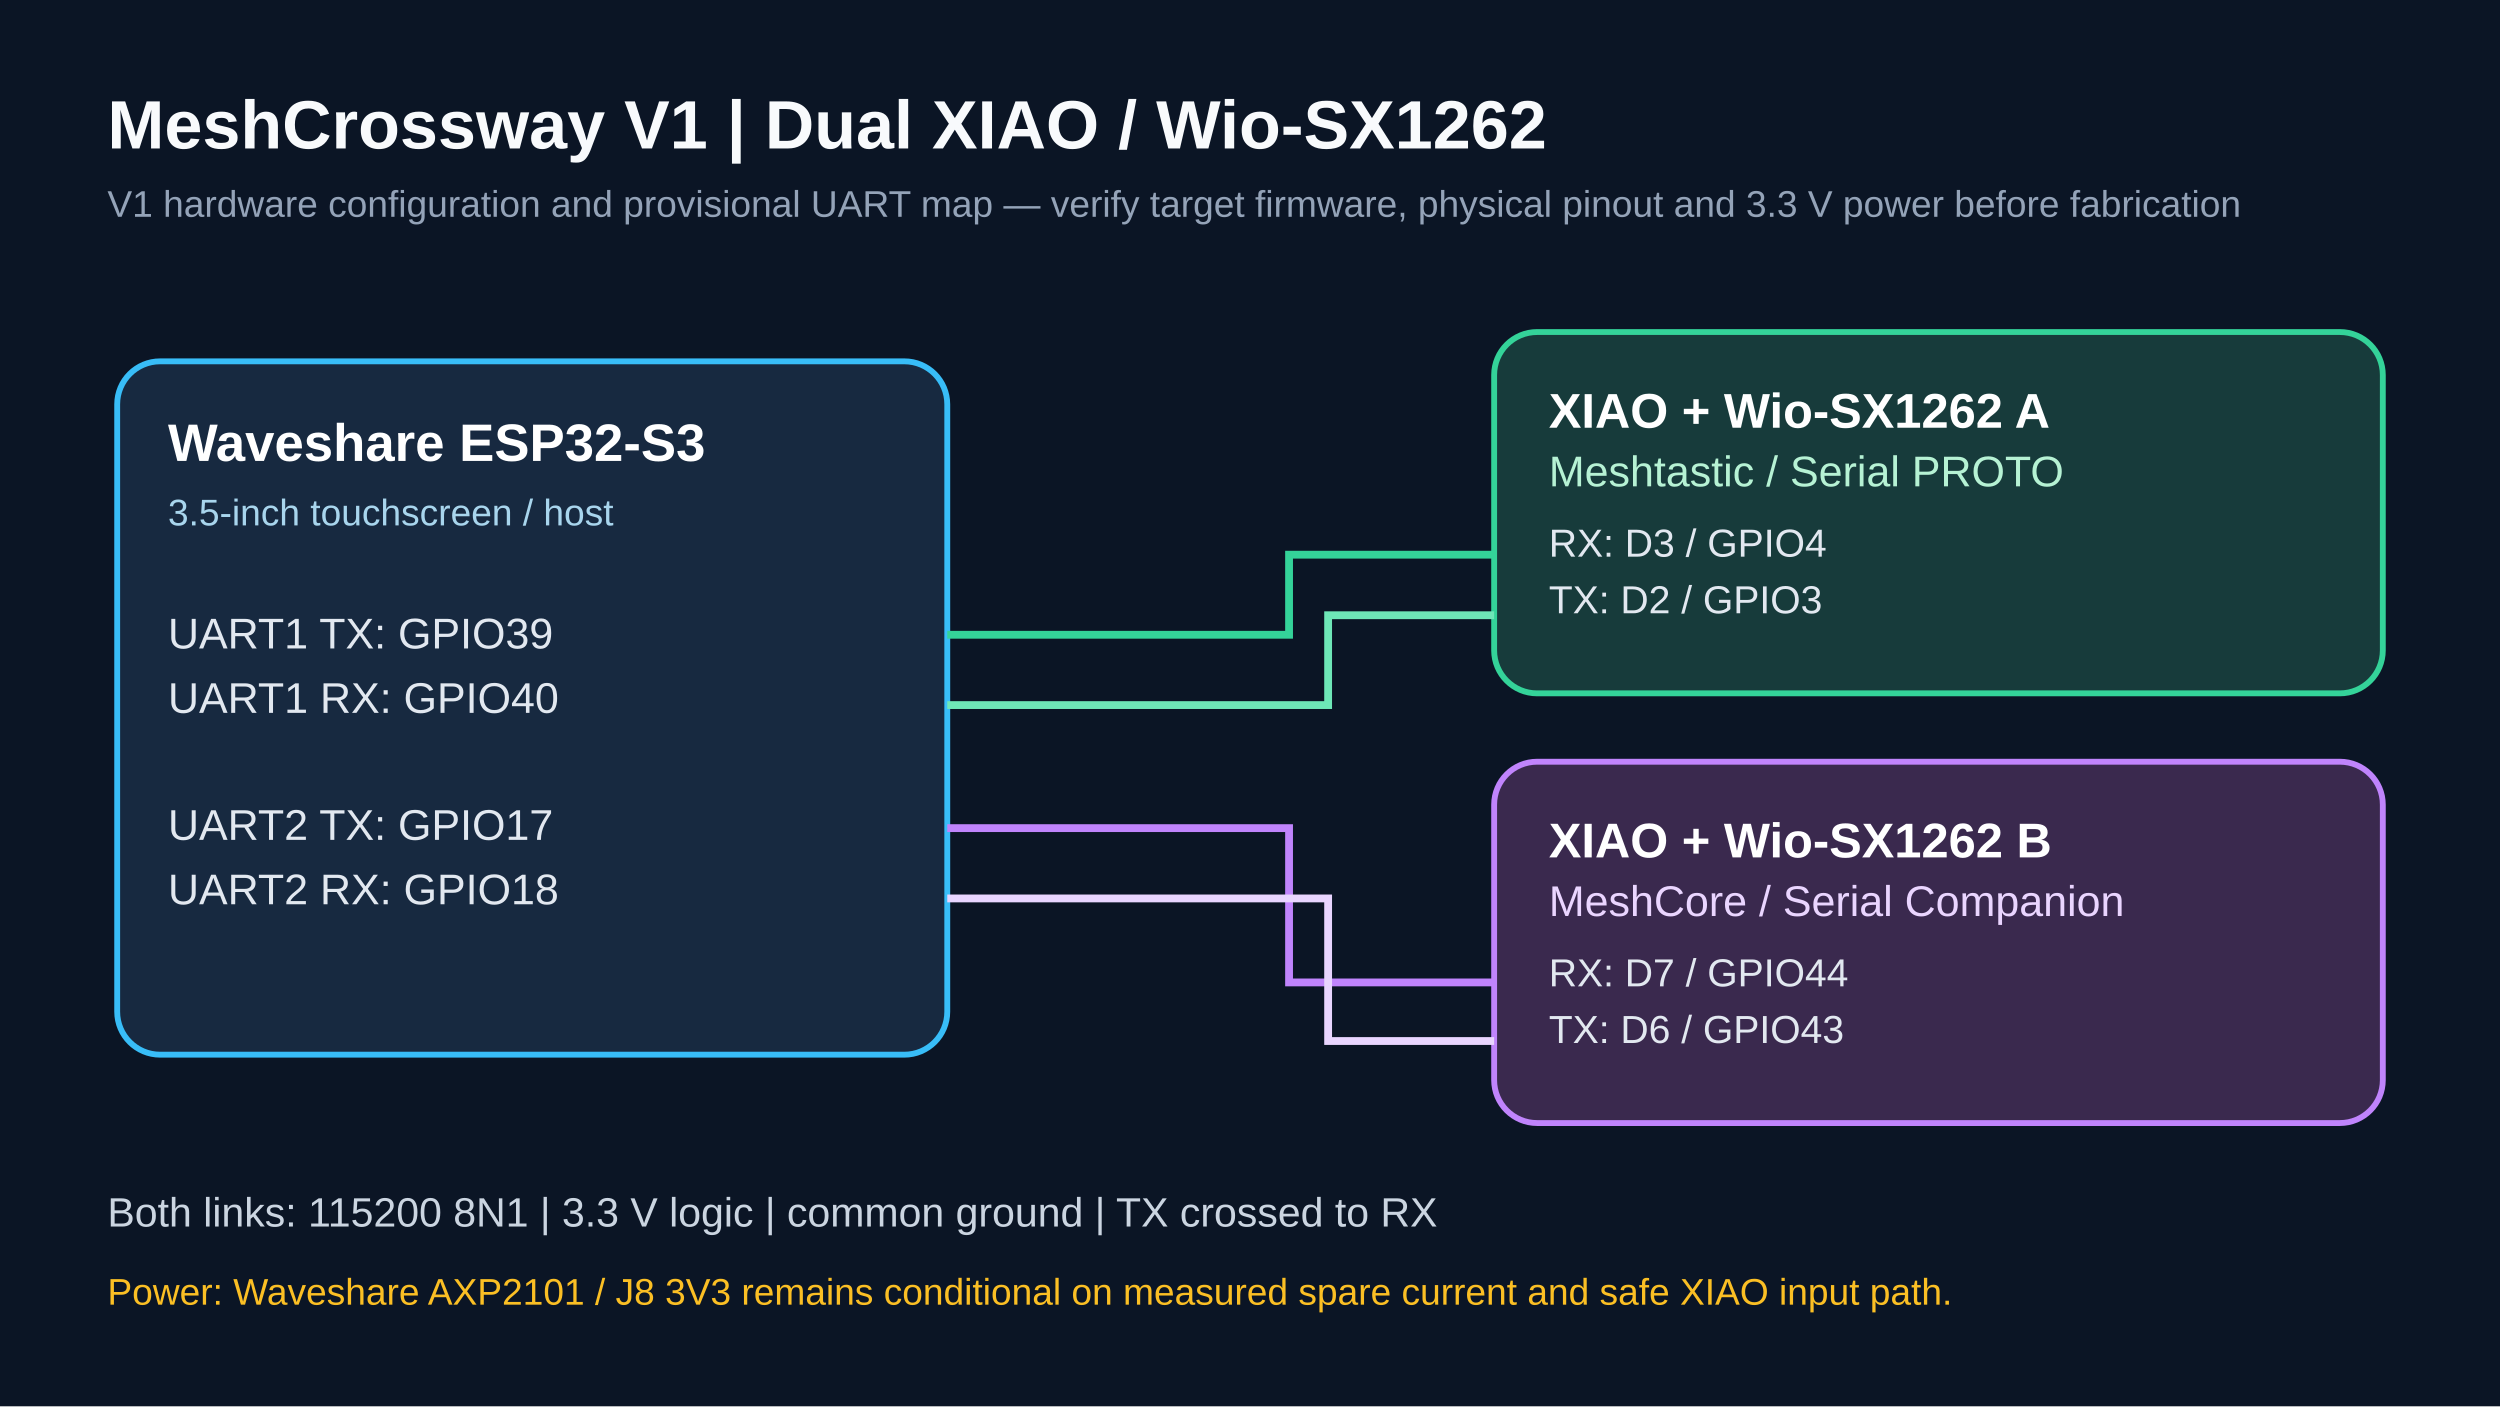
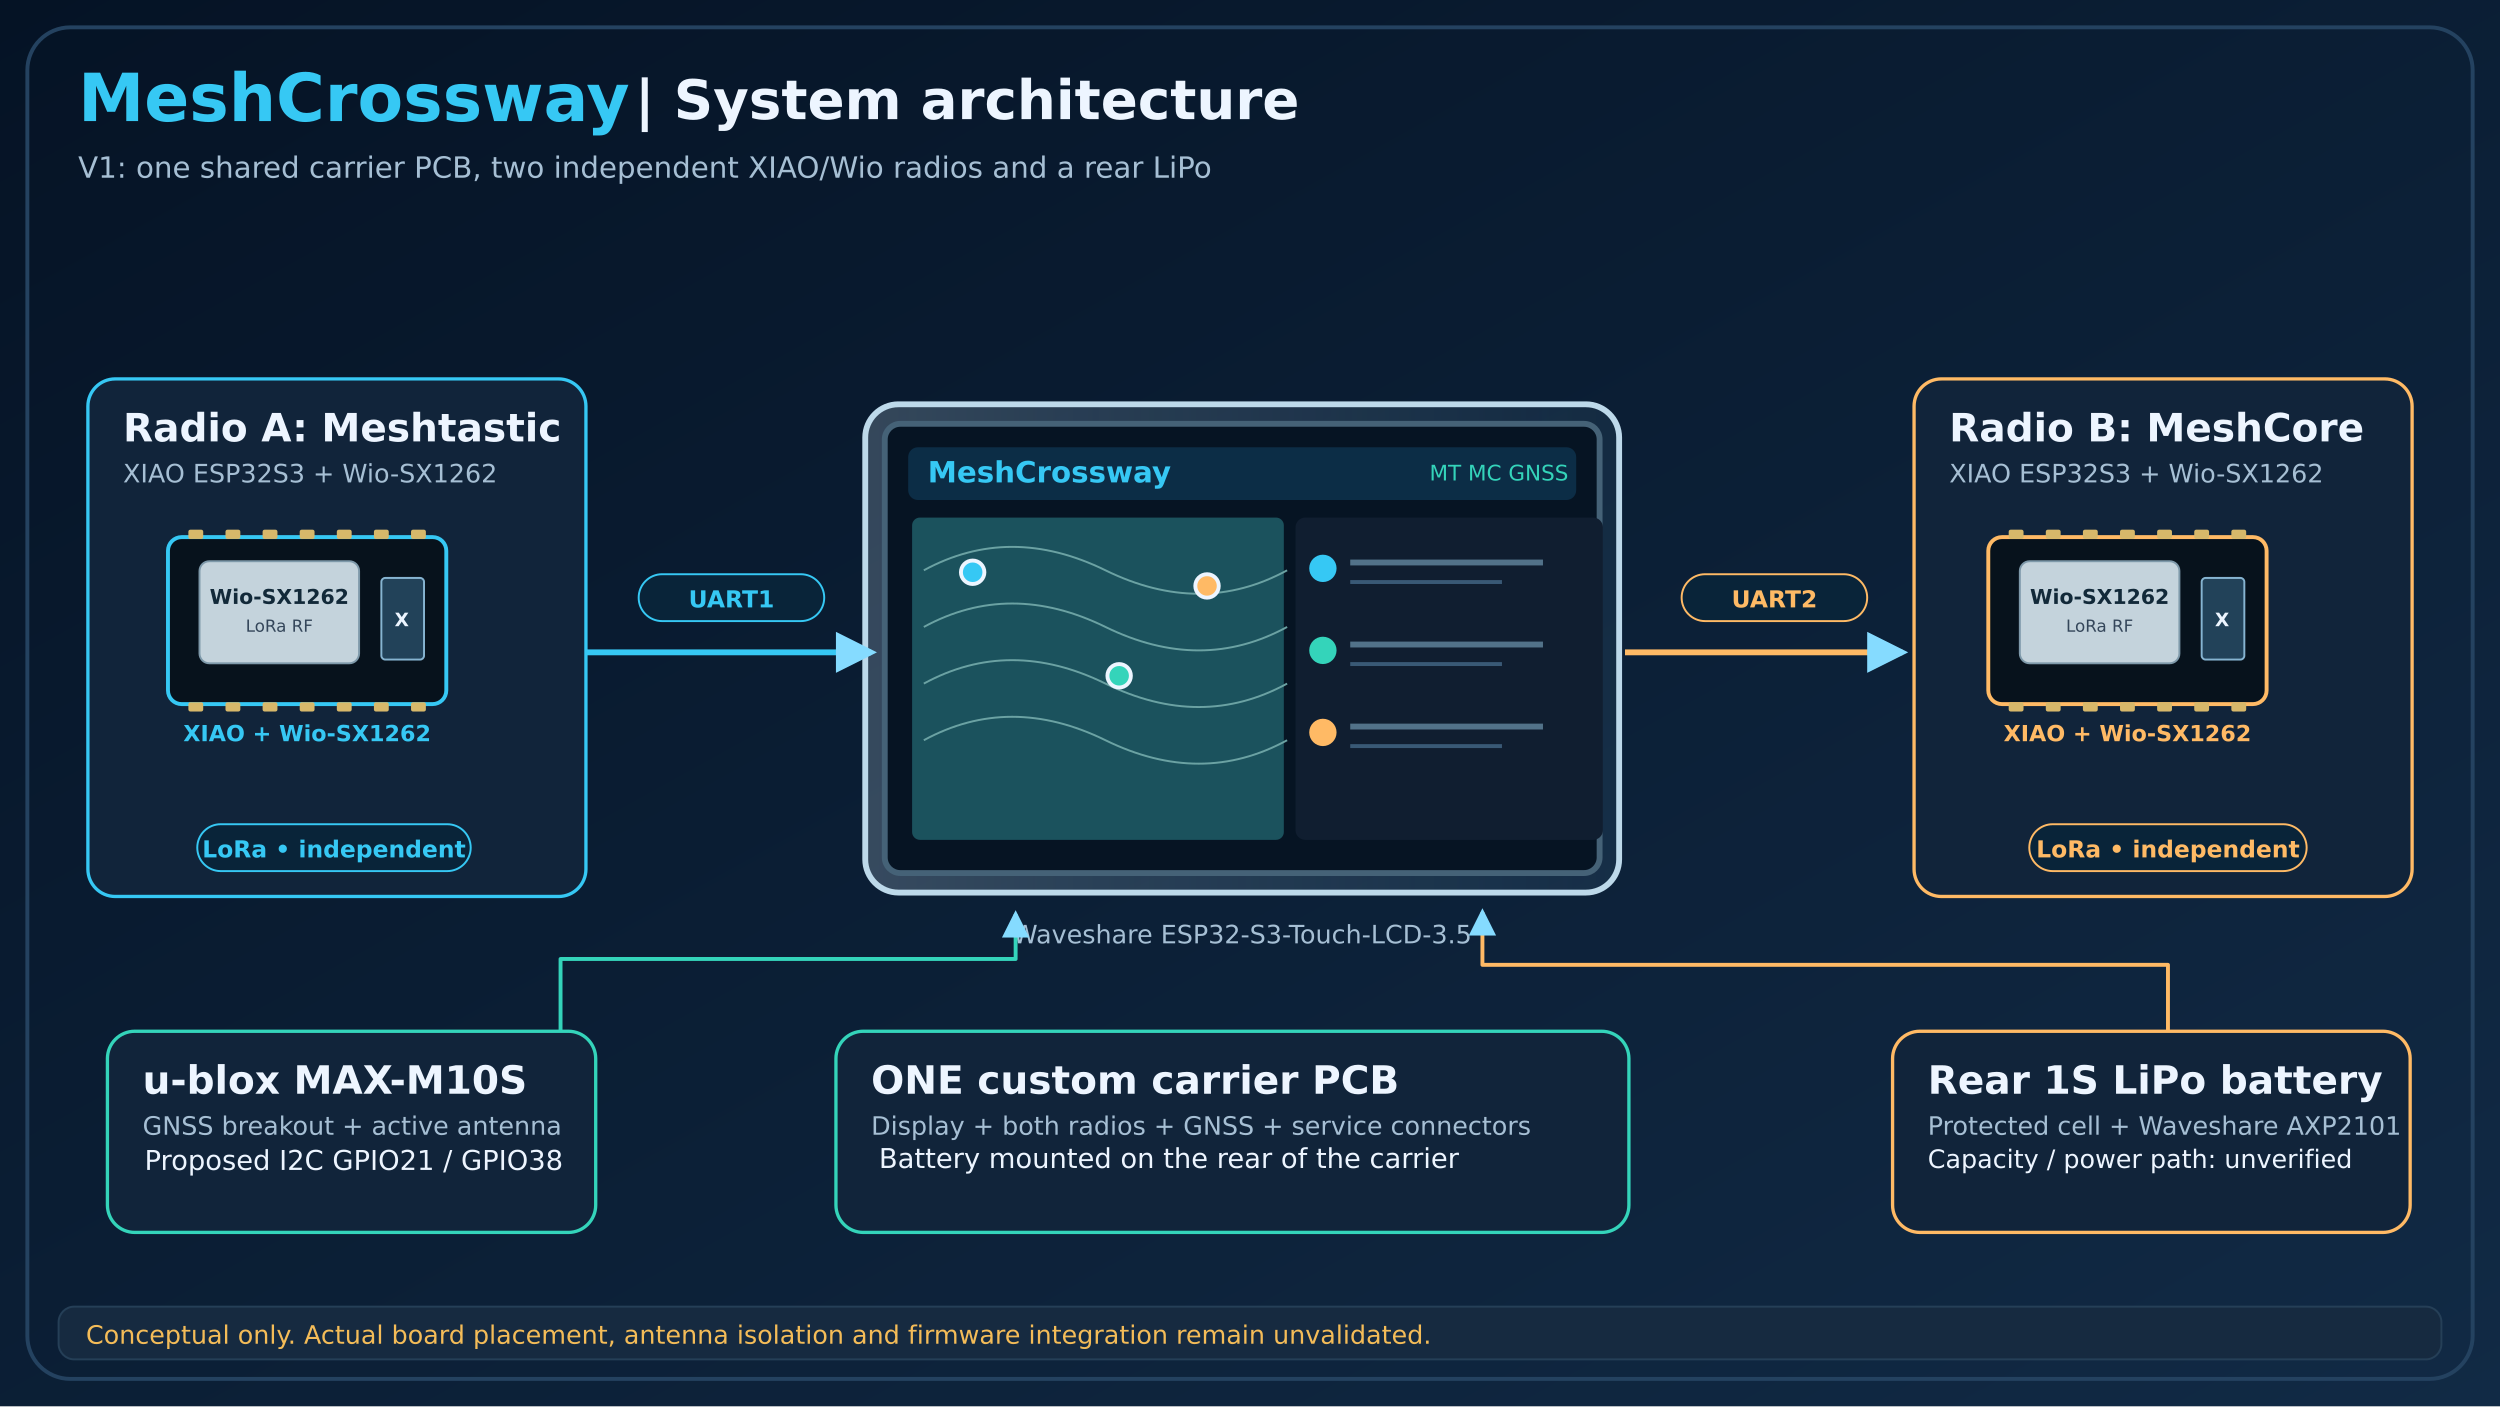
- <svg xmlns="http://www.w3.org/2000/svg" width="1280" height="720" viewBox="0 0 1280 720">
-   <rect width="1280" height="720" fill="#0b1525" />
-   <text x="55" y="76" fill="#f8fafc" font-family="Arial" font-size="35" font-weight="bold">MeshCrossway V1 | Dual XIAO / Wio-SX1262</text>
-   <text x="55" y="111" fill="#94a3b8" font-family="Arial" font-size="19">V1 hardware configuration and provisional UART map — verify target firmware, physical pinout and 3.3 V power before fabrication</text>
-   <rect x="60" y="185" width="425" height="355" rx="22" fill="#172940" stroke="#38bdf8" stroke-width="3" />
-   <text x="86" y="236" fill="#ffffff" font-family="Arial" font-size="27" font-weight="bold">Waveshare ESP32-S3</text>
-   <text x="86" y="269" fill="#a8d5ed" font-family="Arial" font-size="19">3.5-inch touchscreen / host</text>
-   <text x="86" y="332" fill="#e2e8f0" font-family="Arial" font-size="22">UART1 TX: GPIO39</text>
-   <text x="86" y="365" fill="#e2e8f0" font-family="Arial" font-size="22">UART1 RX: GPIO40</text>
-   <text x="86" y="430" fill="#e2e8f0" font-family="Arial" font-size="22">UART2 TX: GPIO17</text>
-   <text x="86" y="463" fill="#e2e8f0" font-family="Arial" font-size="22">UART2 RX: GPIO18</text>
-   <rect x="765" y="170" width="455" height="185" rx="22" fill="#173b3b" stroke="#34d399" stroke-width="3" />
-   <text x="793" y="219" fill="#ffffff" font-family="Arial" font-size="25" font-weight="bold">XIAO + Wio-SX1262 A</text>
-   <text x="793" y="249" fill="#b6f2d4" font-family="Arial" font-size="22">Meshtastic / Serial PROTO</text>
-   <text x="793" y="285" fill="#e2e8f0" font-family="Arial" font-size="20">RX: D3 / GPIO4</text>
-   <text x="793" y="314" fill="#e2e8f0" font-family="Arial" font-size="20">TX: D2 / GPIO3</text>
-   <rect x="765" y="390" width="455" height="185" rx="22" fill="#3a294e" stroke="#c084fc" stroke-width="3" />
-   <text x="793" y="439" fill="#ffffff" font-family="Arial" font-size="25" font-weight="bold">XIAO + Wio-SX1262 B</text>
-   <text x="793" y="469" fill="#ead5ff" font-family="Arial" font-size="22">MeshCore / Serial Companion</text>
-   <text x="793" y="505" fill="#e2e8f0" font-family="Arial" font-size="20">RX: D7 / GPIO44</text>
-   <text x="793" y="534" fill="#e2e8f0" font-family="Arial" font-size="20">TX: D6 / GPIO43</text>
-   <g fill="none" stroke-width="4">
-     <path d="M485 325H660V284H765" stroke="#34d399" />
-     <path d="M485 361H680V315H765" stroke="#6ee7b7" />
-     <path d="M485 424H660V503H765" stroke="#c084fc" />
-     <path d="M485 460H680V533H765" stroke="#e9d5ff" />
-   </g>
-   <text x="55" y="628" fill="#cbd5e1" font-family="Arial" font-size="21">Both links: 115200 8N1 | 3.3 V logic | common ground | TX crossed to RX</text>
-   <text x="55" y="668" fill="#fbbf24" font-family="Arial" font-size="19">Power: Waveshare AXP2101 / J8 3V3 remains conditional on measured spare current and safe XIAO input path.</text>
+ <svg xmlns="http://www.w3.org/2000/svg" width="1280" height="720" viewBox="0 0 1280 720" role="img" aria-label="System architecture">
+   <defs>
+     <linearGradient id="bg" x1="0" y1="0" x2="1" y2="1">
+       <stop offset="0" stop-color="#051325" />
+       <stop offset="1" stop-color="#112a45" />
+     </linearGradient>
+     <linearGradient id="glass" x1="0" x2="1">
+       <stop offset="0" stop-color="#d9efff" stop-opacity="0.21" />
+       <stop offset="1" stop-color="#8bd0f5" stop-opacity="0.07" />
+     </linearGradient>
+     <marker id="arr" markerWidth="7" markerHeight="7" refX="6" refY="3.5" orient="auto" markerUnits="strokeWidth">
+       <path d="M0 0 L7 3.5 L0 7 z" fill="#85dbff" />
+     </marker>
+     <marker id="arr2" markerWidth="7" markerHeight="7" refX="6" refY="3.5" orient="auto" markerUnits="strokeWidth">
+       <path d="M0 0 L7 3.5 L0 7 z" fill="#ffba65" />
+     </marker>
+   </defs>
+   <rect x="0" y="0" width="1280" height="720" rx="0" fill="url(#bg)" stroke="none" stroke-width="1" />
+   <rect x="14" y="14" width="1252" height="692" rx="22" fill="none" stroke="#244260" stroke-width="2" />
+   <text x="40" y="62" font-family="DejaVu Sans,Arial,sans-serif" font-size="34" fill="#36c8f4" font-weight="bold">MeshCrossway</text>
+   <text x="325" y="61" font-family="DejaVu Sans,Arial,sans-serif" font-size="28" fill="#edf5ff" font-weight="bold">| System architecture</text>
+   <text x="40" y="91" font-family="DejaVu Sans,Arial,sans-serif" font-size="15" fill="#a6bfd4" font-weight="normal">V1: one shared carrier PCB, two independent XIAO/Wio radios and a rear LiPo</text>
+   <rect x="30" y="669" width="1220" height="27" rx="8" fill="#162a40" stroke="#253f57" stroke-width="1" />
+   <text x="44" y="688" font-family="DejaVu Sans,Arial,sans-serif" font-size="13" fill="#f4bc58" font-weight="normal">Conceptual only. Actual board placement, antenna isolation and firmware integration remain unvalidated.</text>
+   <rect x="45" y="194" width="255" height="265" rx="14" fill="#11243a" stroke="#36c8f4" stroke-width="1.7" />
+   <text x="63" y="226" font-family="DejaVu Sans,Arial,sans-serif" font-size="20" fill="#edf5ff" font-weight="bold">Radio A: Meshtastic</text>
+   <text x="63" y="247" font-family="DejaVu Sans,Arial,sans-serif" font-size="13" fill="#a6bfd4" font-weight="normal">XIAO ESP32S3 + Wio-SX1262</text>
+   <rect x="86" y="275" width="142.5" height="85.5" rx="7" fill="#07121c" stroke="#36c8f4" stroke-width="2" />
+   <rect x="96.45" y="271.2" width="7.6" height="4.75" rx="1" fill="#d7b86a" stroke="none" stroke-width="1" />
+   <rect x="96.45" y="359.55" width="7.6" height="4.75" rx="1" fill="#d7b86a" stroke="none" stroke-width="1" />
+   <rect x="115.45" y="271.2" width="7.6" height="4.75" rx="1" fill="#d7b86a" stroke="none" stroke-width="1" />
+   <rect x="115.45" y="359.55" width="7.6" height="4.75" rx="1" fill="#d7b86a" stroke="none" stroke-width="1" />
+   <rect x="134.45" y="271.2" width="7.6" height="4.75" rx="1" fill="#d7b86a" stroke="none" stroke-width="1" />
+   <rect x="134.45" y="359.55" width="7.6" height="4.75" rx="1" fill="#d7b86a" stroke="none" stroke-width="1" />
+   <rect x="153.45" y="271.2" width="7.6" height="4.75" rx="1" fill="#d7b86a" stroke="none" stroke-width="1" />
+   <rect x="153.45" y="359.55" width="7.6" height="4.75" rx="1" fill="#d7b86a" stroke="none" stroke-width="1" />
+   <rect x="172.45" y="271.2" width="7.6" height="4.75" rx="1" fill="#d7b86a" stroke="none" stroke-width="1" />
+   <rect x="172.45" y="359.55" width="7.6" height="4.75" rx="1" fill="#d7b86a" stroke="none" stroke-width="1" />
+   <rect x="191.45" y="271.2" width="7.6" height="4.75" rx="1" fill="#d7b86a" stroke="none" stroke-width="1" />
+   <rect x="191.45" y="359.55" width="7.6" height="4.75" rx="1" fill="#d7b86a" stroke="none" stroke-width="1" />
+   <rect x="210.45" y="271.2" width="7.6" height="4.75" rx="1" fill="#d7b86a" stroke="none" stroke-width="1" />
+   <rect x="210.45" y="359.55" width="7.6" height="4.75" rx="1" fill="#d7b86a" stroke="none" stroke-width="1" />
+   <rect x="102.15" y="287.35" width="81.7" height="52.25" rx="5" fill="#c4d3dc" stroke="#7e99aa" stroke-width="1" />
+   <text x="143.0" y="309.2" font-family="DejaVu Sans,Arial,sans-serif" font-size="10.45" fill="#122939" font-weight="bold" text-anchor="middle">Wio-SX1262</text>
+   <text x="143.0" y="323.45" font-family="DejaVu Sans,Arial,sans-serif" font-size="8.55" fill="#34465a" font-weight="normal" text-anchor="middle">LoRa RF</text>
+   <rect x="195.25" y="295.9" width="21.85" height="41.8" rx="2" fill="#224259" stroke="#86b4d1" stroke-width="1" />
+   <text x="205.7" y="320.6" font-family="DejaVu Sans,Arial,sans-serif" font-size="9.5" fill="#edf5ff" font-weight="bold" text-anchor="middle">X</text>
+   <text x="157.25" y="379.5" font-family="DejaVu Sans,Arial,sans-serif" font-size="11.4" fill="#36c8f4" font-weight="bold" text-anchor="middle">XIAO + Wio-SX1262</text>
+   <rect x="101" y="422" width="140" height="24" rx="12" fill="#092439" stroke="#36c8f4" stroke-width="1" />
+   <text x="171.0" y="439" font-family="DejaVu Sans,Arial,sans-serif" font-size="12" fill="#36c8f4" font-weight="bold" text-anchor="middle">LoRa • independent</text>
+   <rect x="443" y="207" width="386" height="250" rx="17" fill="url(#glass)" stroke="#bdd9ea" stroke-width="3" />
+   <rect x="453" y="217" width="366" height="230" rx="8" fill="#061423" stroke="#456277" stroke-width="3" />
+   <rect x="465" y="229" width="342" height="27" rx="5" fill="#0c2d46" stroke="none" stroke-width="1" />
+   <text x="475" y="247" font-family="DejaVu Sans,Arial,sans-serif" font-size="15" fill="#36c8f4" font-weight="bold">MeshCrossway</text>
+   <text x="803" y="246" font-family="DejaVu Sans,Arial,sans-serif" font-size="11" fill="#34d4ba" font-weight="normal" text-anchor="end">MT   MC   GNSS</text>
+   <rect x="467" y="265" width="190.32" height="165" rx="4" fill="#1b525d" stroke="none" stroke-width="1" />
+   <path d="M 473 292 q 44 -24 93 0 t 93 0" fill="none" stroke="#6ba2a3" stroke-width="1" stroke-linejoin="round" />
+   <path d="M 473 321 q 44 -24 93 0 t 93 0" fill="none" stroke="#6ba2a3" stroke-width="1" stroke-linejoin="round" />
+   <path d="M 473 350 q 44 -24 93 0 t 93 0" fill="none" stroke="#6ba2a3" stroke-width="1" stroke-linejoin="round" />
+   <path d="M 473 379 q 44 -24 93 0 t 93 0" fill="none" stroke="#6ba2a3" stroke-width="1" stroke-linejoin="round" />
+   <circle cx="498" cy="293" r="6" fill="#36c8f4" stroke="#edf5ff" stroke-width="2" />
+   <circle cx="573" cy="346" r="6" fill="#34d4ba" stroke="#edf5ff" stroke-width="2" />
+   <circle cx="618" cy="300" r="6" fill="#ffba65" stroke="#edf5ff" stroke-width="2" />
+   <rect x="663.32" y="265" width="157.38" height="165" rx="5" fill="#101e30" stroke="none" stroke-width="1" />
+   <circle cx="677.32" cy="291" r="7" fill="#36c8f4" stroke="none" stroke-width="1" />
+   <line x1="691.32" y1="288" x2="790" y2="288" stroke="#527289" stroke-width="3" />
+   <line x1="691.32" y1="298" x2="769" y2="298" stroke="#395975" stroke-width="2" />
+   <circle cx="677.32" cy="333" r="7" fill="#34d4ba" stroke="none" stroke-width="1" />
+   <line x1="691.32" y1="330" x2="790" y2="330" stroke="#527289" stroke-width="3" />
+   <line x1="691.32" y1="340" x2="769" y2="340" stroke="#395975" stroke-width="2" />
+   <circle cx="677.32" cy="375" r="7" fill="#ffba65" stroke="none" stroke-width="1" />
+   <line x1="691.32" y1="372" x2="790" y2="372" stroke="#527289" stroke-width="3" />
+   <line x1="691.32" y1="382" x2="769" y2="382" stroke="#395975" stroke-width="2" />
+   <text x="636.0" y="483" font-family="DejaVu Sans,Arial,sans-serif" font-size="13" fill="#a6bfd4" font-weight="normal" text-anchor="middle">Waveshare ESP32-S3-Touch-LCD-3.5</text>
+   <rect x="980" y="194" width="255" height="265" rx="14" fill="#11243a" stroke="#ffba65" stroke-width="1.7" />
+   <text x="998" y="226" font-family="DejaVu Sans,Arial,sans-serif" font-size="20" fill="#edf5ff" font-weight="bold">Radio B: MeshCore</text>
+   <text x="998" y="247" font-family="DejaVu Sans,Arial,sans-serif" font-size="13" fill="#a6bfd4" font-weight="normal">XIAO ESP32S3 + Wio-SX1262</text>
+   <rect x="1018" y="275" width="142.5" height="85.5" rx="7" fill="#07121c" stroke="#ffba65" stroke-width="2" />
+   <rect x="1028.45" y="271.2" width="7.6" height="4.75" rx="1" fill="#d7b86a" stroke="none" stroke-width="1" />
+   <rect x="1028.45" y="359.55" width="7.6" height="4.75" rx="1" fill="#d7b86a" stroke="none" stroke-width="1" />
+   <rect x="1047.45" y="271.2" width="7.6" height="4.75" rx="1" fill="#d7b86a" stroke="none" stroke-width="1" />
+   <rect x="1047.45" y="359.55" width="7.6" height="4.75" rx="1" fill="#d7b86a" stroke="none" stroke-width="1" />
+   <rect x="1066.45" y="271.2" width="7.6" height="4.75" rx="1" fill="#d7b86a" stroke="none" stroke-width="1" />
+   <rect x="1066.45" y="359.55" width="7.6" height="4.75" rx="1" fill="#d7b86a" stroke="none" stroke-width="1" />
+   <rect x="1085.45" y="271.2" width="7.6" height="4.75" rx="1" fill="#d7b86a" stroke="none" stroke-width="1" />
+   <rect x="1085.45" y="359.55" width="7.6" height="4.75" rx="1" fill="#d7b86a" stroke="none" stroke-width="1" />
+   <rect x="1104.45" y="271.2" width="7.6" height="4.75" rx="1" fill="#d7b86a" stroke="none" stroke-width="1" />
+   <rect x="1104.45" y="359.55" width="7.6" height="4.75" rx="1" fill="#d7b86a" stroke="none" stroke-width="1" />
+   <rect x="1123.45" y="271.2" width="7.6" height="4.75" rx="1" fill="#d7b86a" stroke="none" stroke-width="1" />
+   <rect x="1123.45" y="359.55" width="7.6" height="4.75" rx="1" fill="#d7b86a" stroke="none" stroke-width="1" />
+   <rect x="1142.45" y="271.2" width="7.6" height="4.75" rx="1" fill="#d7b86a" stroke="none" stroke-width="1" />
+   <rect x="1142.45" y="359.55" width="7.6" height="4.75" rx="1" fill="#d7b86a" stroke="none" stroke-width="1" />
+   <rect x="1034.15" y="287.35" width="81.7" height="52.25" rx="5" fill="#c4d3dc" stroke="#7e99aa" stroke-width="1" />
+   <text x="1075.0" y="309.2" font-family="DejaVu Sans,Arial,sans-serif" font-size="10.45" fill="#122939" font-weight="bold" text-anchor="middle">Wio-SX1262</text>
+   <text x="1075.0" y="323.45" font-family="DejaVu Sans,Arial,sans-serif" font-size="8.55" fill="#34465a" font-weight="normal" text-anchor="middle">LoRa RF</text>
+   <rect x="1127.25" y="295.9" width="21.85" height="41.8" rx="2" fill="#224259" stroke="#86b4d1" stroke-width="1" />
+   <text x="1137.7" y="320.6" font-family="DejaVu Sans,Arial,sans-serif" font-size="9.5" fill="#edf5ff" font-weight="bold" text-anchor="middle">X</text>
+   <text x="1089.25" y="379.5" font-family="DejaVu Sans,Arial,sans-serif" font-size="11.4" fill="#ffba65" font-weight="bold" text-anchor="middle">XIAO + Wio-SX1262</text>
+   <rect x="1039" y="422" width="142" height="24" rx="12" fill="#092439" stroke="#ffba65" stroke-width="1" />
+   <text x="1110.0" y="439" font-family="DejaVu Sans,Arial,sans-serif" font-size="12" fill="#ffba65" font-weight="bold" text-anchor="middle">LoRa • independent</text>
+   <line x1="300" y1="334" x2="446" y2="334" stroke="#36c8f4" stroke-width="3" marker-end="url(#arr)" />
+   <rect x="327" y="294" width="95" height="24" rx="12" fill="#092439" stroke="#36c8f4" stroke-width="1" />
+   <text x="374.5" y="311" font-family="DejaVu Sans,Arial,sans-serif" font-size="12" fill="#36c8f4" font-weight="bold" text-anchor="middle">UART1</text>
+   <line x1="832" y1="334" x2="974" y2="334" stroke="#ffba65" stroke-width="3" marker-end="url(#arr)" />
+   <rect x="861" y="294" width="95" height="24" rx="12" fill="#092439" stroke="#ffba65" stroke-width="1" />
+   <text x="908.5" y="311" font-family="DejaVu Sans,Arial,sans-serif" font-size="12" fill="#ffba65" font-weight="bold" text-anchor="middle">UART2</text>
+   <rect x="55" y="528" width="250" height="103" rx="14" fill="#11243a" stroke="#34d4ba" stroke-width="1.7" />
+   <text x="73" y="560" font-family="DejaVu Sans,Arial,sans-serif" font-size="20" fill="#edf5ff" font-weight="bold">u-blox MAX-M10S</text>
+   <text x="73" y="581" font-family="DejaVu Sans,Arial,sans-serif" font-size="13" fill="#a6bfd4" font-weight="normal">GNSS breakout + active antenna</text>
+   <text x="74" y="599" font-family="DejaVu Sans,Arial,sans-serif" font-size="14" fill="#edf5ff" font-weight="normal">Proposed I2C GPIO21 / GPIO38</text>
+   <rect x="428" y="528" width="406" height="103" rx="14" fill="#11243a" stroke="#34d4ba" stroke-width="1.7" />
+   <text x="446" y="560" font-family="DejaVu Sans,Arial,sans-serif" font-size="20" fill="#edf5ff" font-weight="bold">ONE custom carrier PCB</text>
+   <text x="446" y="581" font-family="DejaVu Sans,Arial,sans-serif" font-size="13" fill="#a6bfd4" font-weight="normal">Display + both radios + GNSS + service connectors</text>
+   <text x="450" y="598" font-family="DejaVu Sans,Arial,sans-serif" font-size="14" fill="#edf5ff" font-weight="normal">Battery mounted on the rear of the carrier</text>
+   <rect x="969" y="528" width="265" height="103" rx="14" fill="#11243a" stroke="#ffba65" stroke-width="1.7" />
+   <text x="987" y="560" font-family="DejaVu Sans,Arial,sans-serif" font-size="20" fill="#edf5ff" font-weight="bold">Rear 1S LiPo battery</text>
+   <text x="987" y="581" font-family="DejaVu Sans,Arial,sans-serif" font-size="13" fill="#a6bfd4" font-weight="normal">Protected cell + Waveshare AXP2101</text>
+   <text x="987" y="598" font-family="DejaVu Sans,Arial,sans-serif" font-size="13" fill="#edf5ff" font-weight="normal">Capacity / power path: unverified</text>
+   <path d="M 287 528 V 491 H 520 V 468" fill="none" stroke="#34d4ba" stroke-width="2" stroke-linejoin="round" marker-end="url(#arr)" />
+   <path d="M 1110 528 V 494 H 759 V 467" fill="none" stroke="#ffba65" stroke-width="2" stroke-linejoin="round" marker-end="url(#arr)" />
</svg>
